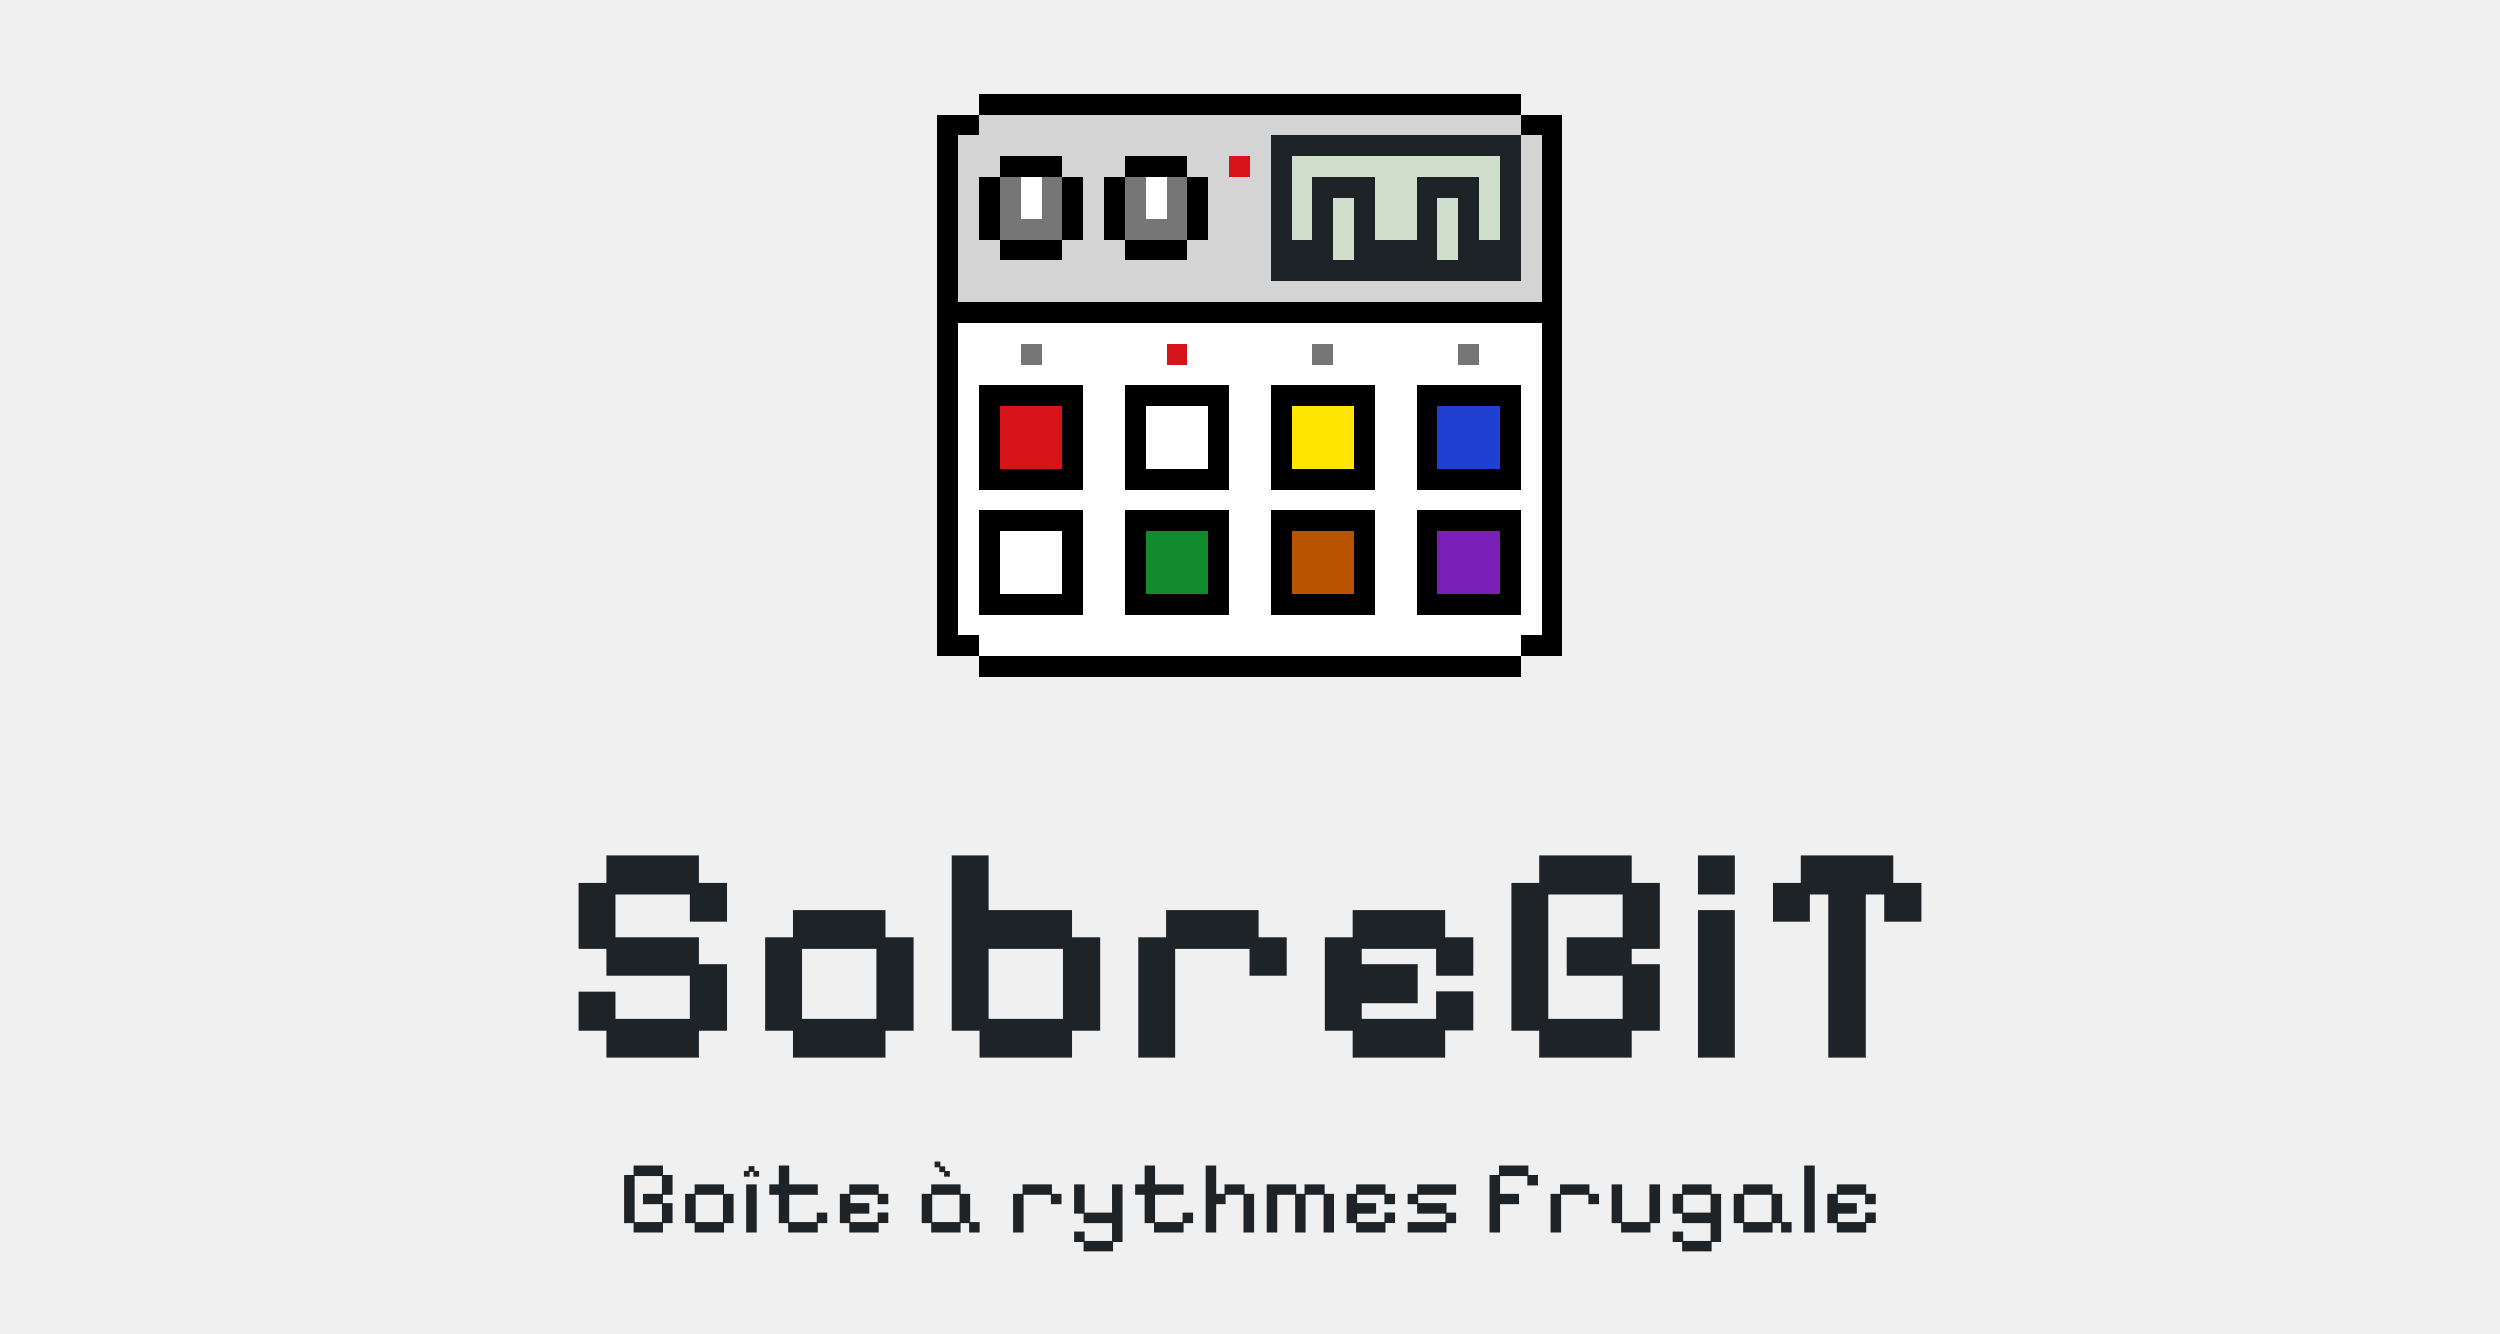
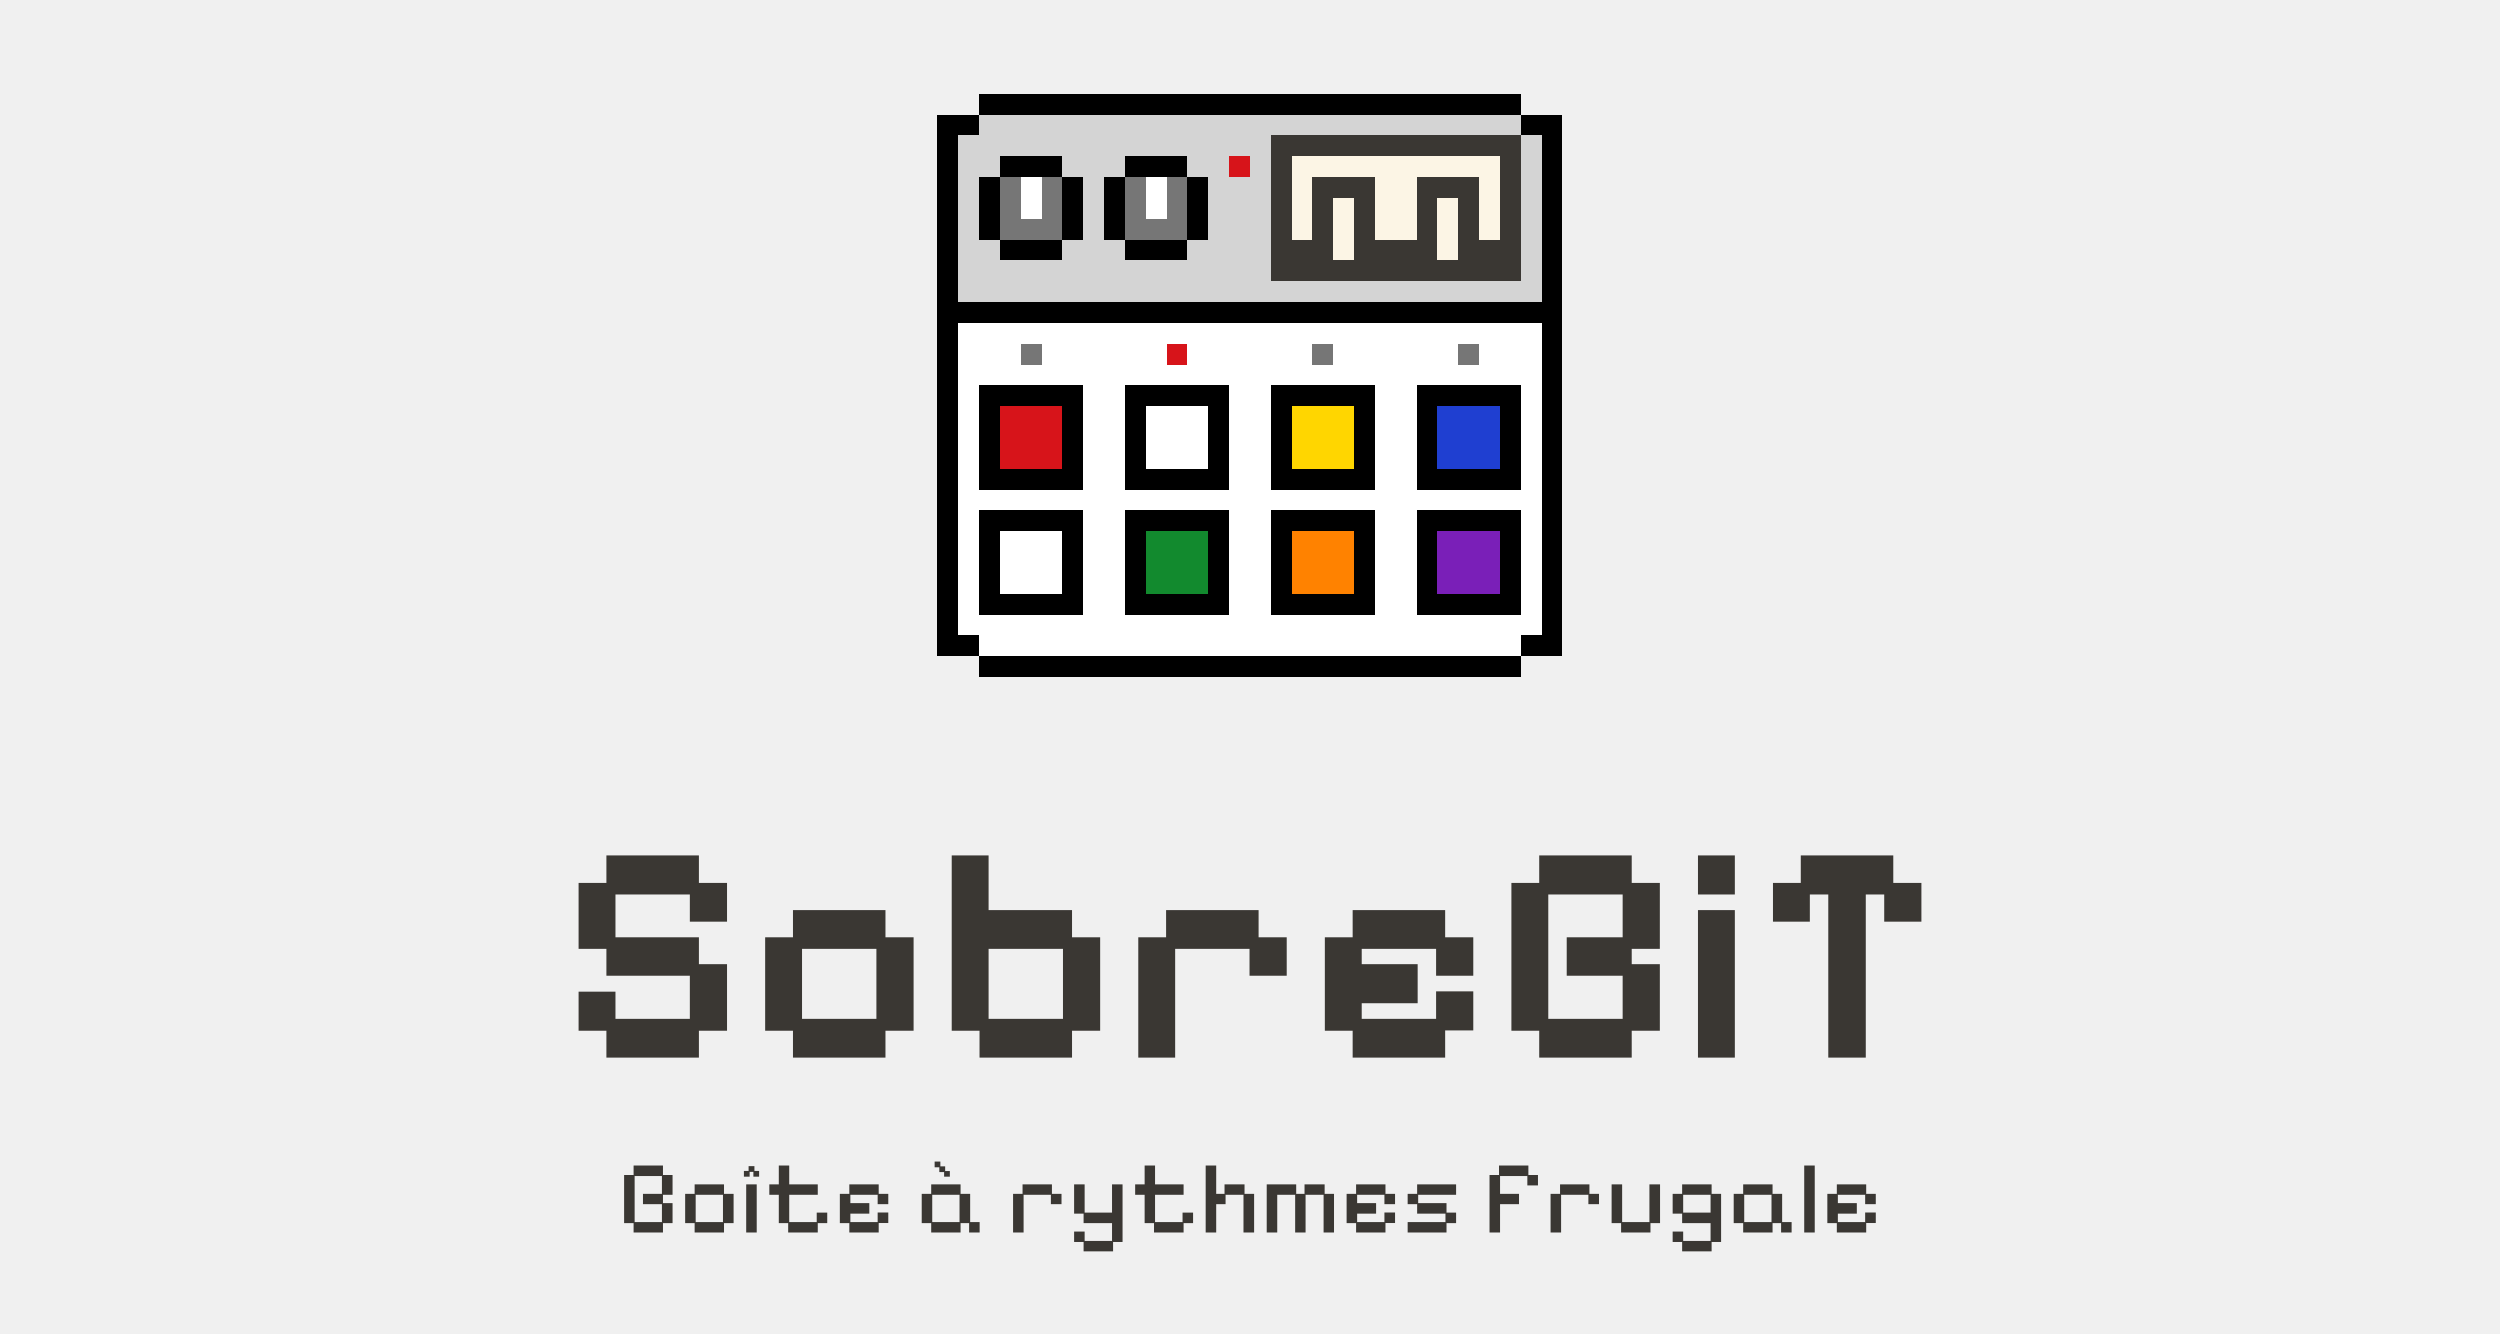
<svg xmlns="http://www.w3.org/2000/svg" viewBox="0 0 960 512" width="960" height="512">
  <g transform="translate(352 20) scale(8)" shape-rendering="crispEdges">
    <path fill="#000000" d="M3 2h26v1h-26zM1 3h2v1h-2zM29 3h2v1h-2zM1 4h1v1h-1zM30 4h1v1h-1zM1 5h1v1h-1zM4 5h3v1h-3zM10 5h3v1h-3zM30 5h1v1h-1zM1 6h1v1h-1zM3 6h1v1h-1zM7 6h1v1h-1zM9 6h1v1h-1zM13 6h1v1h-1zM30 6h1v1h-1zM1 7h1v1h-1zM3 7h1v1h-1zM7 7h1v1h-1zM9 7h1v1h-1zM13 7h1v1h-1zM30 7h1v1h-1zM1 8h1v1h-1zM3 8h1v1h-1zM7 8h1v1h-1zM9 8h1v1h-1zM13 8h1v1h-1zM30 8h1v1h-1zM1 9h1v1h-1zM4 9h3v1h-3zM10 9h3v1h-3zM30 9h1v1h-1zM1 10h1v1h-1zM30 10h1v1h-1zM1 11h1v1h-1zM30 11h1v1h-1zM1 12h30v1h-30zM1 13h1v1h-1zM30 13h1v1h-1zM1 14h1v1h-1zM30 14h1v1h-1zM1 15h1v1h-1zM30 15h1v1h-1zM1 16h1v1h-1zM3 16h5v1h-5zM10 16h5v1h-5zM17 16h5v1h-5zM24 16h5v1h-5zM30 16h1v1h-1zM1 17h1v1h-1zM3 17h1v1h-1zM7 17h1v1h-1zM10 17h1v1h-1zM14 17h1v1h-1zM17 17h1v1h-1zM21 17h1v1h-1zM24 17h1v1h-1zM28 17h1v1h-1zM30 17h1v1h-1zM1 18h1v1h-1zM3 18h1v1h-1zM7 18h1v1h-1zM10 18h1v1h-1zM14 18h1v1h-1zM17 18h1v1h-1zM21 18h1v1h-1zM24 18h1v1h-1zM28 18h1v1h-1zM30 18h1v1h-1zM1 19h1v1h-1zM3 19h1v1h-1zM7 19h1v1h-1zM10 19h1v1h-1zM14 19h1v1h-1zM17 19h1v1h-1zM21 19h1v1h-1zM24 19h1v1h-1zM28 19h1v1h-1zM30 19h1v1h-1zM1 20h1v1h-1zM3 20h5v1h-5zM10 20h5v1h-5zM17 20h5v1h-5zM24 20h5v1h-5zM30 20h1v1h-1zM1 21h1v1h-1zM30 21h1v1h-1zM1 22h1v1h-1zM3 22h5v1h-5zM10 22h5v1h-5zM17 22h5v1h-5zM24 22h5v1h-5zM30 22h1v1h-1zM1 23h1v1h-1zM3 23h1v1h-1zM7 23h1v1h-1zM10 23h1v1h-1zM14 23h1v1h-1zM17 23h1v1h-1zM21 23h1v1h-1zM24 23h1v1h-1zM28 23h1v1h-1zM30 23h1v1h-1zM1 24h1v1h-1zM3 24h1v1h-1zM7 24h1v1h-1zM10 24h1v1h-1zM14 24h1v1h-1zM17 24h1v1h-1zM21 24h1v1h-1zM24 24h1v1h-1zM28 24h1v1h-1zM30 24h1v1h-1zM1 25h1v1h-1zM3 25h1v1h-1zM7 25h1v1h-1zM10 25h1v1h-1zM14 25h1v1h-1zM17 25h1v1h-1zM21 25h1v1h-1zM24 25h1v1h-1zM28 25h1v1h-1zM30 25h1v1h-1zM1 26h1v1h-1zM3 26h5v1h-5zM10 26h5v1h-5zM17 26h5v1h-5zM24 26h5v1h-5zM30 26h1v1h-1zM1 27h1v1h-1zM30 27h1v1h-1zM1 28h2v1h-2zM29 28h2v1h-2zM3 29h26v1h-26z" />
-     <path fill="#1E2328" d="M17 4h12v1h-12zM17 5h1v1h-1zM28 5h1v1h-1zM17 6h1v1h-1zM19 6h3v1h-3zM24 6h3v1h-3zM28 6h1v1h-1zM17 7h1v1h-1zM19 7h1v1h-1zM21 7h1v1h-1zM24 7h1v1h-1zM26 7h1v1h-1zM28 7h1v1h-1zM17 8h1v1h-1zM19 8h1v1h-1zM21 8h1v1h-1zM24 8h1v1h-1zM26 8h1v1h-1zM28 8h1v1h-1zM17 9h3v1h-3zM21 9h4v1h-4zM26 9h3v1h-3zM17 10h12v1h-12z" />
+     <path fill="#3A3733" d="M17 4h12v1h-12zM17 5h1v1h-1zM28 5h1v1h-1zM17 6h1v1h-1zM19 6h3v1h-3zM24 6h3v1h-3zM28 6h1v1h-1zM17 7h1v1h-1zM19 7h1v1h-1zM21 7h1v1h-1zM24 7h1v1h-1zM26 7h1v1h-1zM28 7h1v1h-1zM17 8h1v1h-1zM19 8h1v1h-1zM21 8h1v1h-1zM24 8h1v1h-1zM26 8h1v1h-1zM28 8h1v1h-1zM17 9h3v1h-3zM21 9h4v1h-4zM26 9h3v1h-3zM17 10h12v1h-12z" />
    <path fill="#ffffff" d="M5 6h1v1h-1zM11 6h1v1h-1zM5 7h1v1h-1zM11 7h1v1h-1zM2 13h28v1h-28zM2 14h3v1h-3zM6 14h6v1h-6zM13 14h6v1h-6zM20 14h6v1h-6zM27 14h3v1h-3zM2 15h28v1h-28zM2 16h1v1h-1zM8 16h2v1h-2zM15 16h2v1h-2zM22 16h2v1h-2zM29 16h1v1h-1zM2 17h1v1h-1zM8 17h2v1h-2zM11 17h3v1h-3zM15 17h2v1h-2zM22 17h2v1h-2zM29 17h1v1h-1zM2 18h1v1h-1zM8 18h2v1h-2zM11 18h3v1h-3zM15 18h2v1h-2zM22 18h2v1h-2zM29 18h1v1h-1zM2 19h1v1h-1zM8 19h2v1h-2zM11 19h3v1h-3zM15 19h2v1h-2zM22 19h2v1h-2zM29 19h1v1h-1zM2 20h1v1h-1zM8 20h2v1h-2zM15 20h2v1h-2zM22 20h2v1h-2zM29 20h1v1h-1zM2 21h28v1h-28zM2 22h1v1h-1zM8 22h2v1h-2zM15 22h2v1h-2zM22 22h2v1h-2zM29 22h1v1h-1zM2 23h1v1h-1zM4 23h3v1h-3zM8 23h2v1h-2zM15 23h2v1h-2zM22 23h2v1h-2zM29 23h1v1h-1zM2 24h1v1h-1zM4 24h3v1h-3zM8 24h2v1h-2zM15 24h2v1h-2zM22 24h2v1h-2zM29 24h1v1h-1zM2 25h1v1h-1zM4 25h3v1h-3zM8 25h2v1h-2zM15 25h2v1h-2zM22 25h2v1h-2zM29 25h1v1h-1zM2 26h1v1h-1zM8 26h2v1h-2zM15 26h2v1h-2zM22 26h2v1h-2zM29 26h1v1h-1zM2 27h28v1h-28zM3 28h26v1h-26z" />
    <path fill="#d4d4d4" d="M3 3h26v1h-26zM2 4h15v1h-15zM29 4h1v1h-1zM2 5h2v1h-2zM7 5h3v1h-3zM13 5h2v1h-2zM16 5h1v1h-1zM29 5h1v1h-1zM2 6h1v1h-1zM8 6h1v1h-1zM14 6h3v1h-3zM29 6h1v1h-1zM2 7h1v1h-1zM8 7h1v1h-1zM14 7h3v1h-3zM29 7h1v1h-1zM2 8h1v1h-1zM8 8h1v1h-1zM14 8h3v1h-3zM29 8h1v1h-1zM2 9h2v1h-2zM7 9h3v1h-3zM13 9h4v1h-4zM29 9h1v1h-1zM2 10h15v1h-15zM29 10h1v1h-1zM2 11h28v1h-28z" />
-     <path fill="#CFDFCC" d="M18 5h10v1h-10zM18 6h1v1h-1zM22 6h2v1h-2zM27 6h1v1h-1zM18 7h1v1h-1zM20 7h1v1h-1zM22 7h2v1h-2zM25 7h1v1h-1zM27 7h1v1h-1zM18 8h1v1h-1zM20 8h1v1h-1zM22 8h2v1h-2zM25 8h1v1h-1zM27 8h1v1h-1zM20 9h1v1h-1zM25 9h1v1h-1z" />
+     <path fill="#FCF5E5" d="M18 5h10v1h-10zM18 6h1v1h-1zM22 6h2v1h-2zM27 6h1v1h-1zM18 7h1v1h-1zM20 7h1v1h-1zM22 7h2v1h-2zM25 7h1v1h-1zM27 7h1v1h-1zM18 8h1v1h-1zM20 8h1v1h-1zM22 8h2v1h-2zM25 8h1v1h-1zM27 8h1v1h-1zM20 9h1v1h-1zM25 9h1v1h-1z" />
    <path fill="#767676" d="M4 6h1v1h-1zM6 6h1v1h-1zM10 6h1v1h-1zM12 6h1v1h-1zM4 7h1v1h-1zM6 7h1v1h-1zM10 7h1v1h-1zM12 7h1v1h-1zM4 8h3v1h-3zM10 8h3v1h-3zM5 14h1v1h-1zM19 14h1v1h-1zM26 14h1v1h-1z" />
    <path fill="#D7141A" d="M15 5h1v1h-1zM12 14h1v1h-1zM4 17h3v1h-3zM4 18h3v1h-3zM4 19h3v1h-3z" />
    <path fill="#1F3FD1" d="M25 17h3v1h-3zM25 18h3v1h-3zM25 19h3v1h-3z" />
-     <path fill="#FFE500" d="M18 17h3v1h-3zM18 18h3v1h-3zM18 19h3v1h-3z" />
+     <path fill="#FFD600" d="M18 17h3v1h-3zM18 18h3v1h-3zM18 19h3v1h-3z" />
    <path fill="#128A2E" d="M11 23h3v1h-3zM11 24h3v1h-3zM11 25h3v1h-3z" />
-     <path fill="#B85400" d="M18 23h3v1h-3zM18 24h3v1h-3zM18 25h3v1h-3z" />
+     <path fill="#FF8200" d="M18 23h3v1h-3zM18 24h3v1h-3zM18 25h3v1h-3z" />
    <path fill="#7A1FB8" d="M25 23h3v1h-3zM25 24h3v1h-3zM25 25h3v1h-3z" />
  </g>
-   <path fill="#1E2328" d="M232.86 406.12V395.8H222.18V380.8H236.34V391.24H264.9V374.68H232.86V364.36H222.18V339.04H232.86V328.48H268.38V339.04H279.18V353.92H264.9V343.48H236.34V359.92H268.38V370.24H279.18V395.8H268.38V406.12ZM304.5 406.12V395.8H293.82V359.92H304.5V349.48H340.02V359.92H350.82V395.8H340.02V406.12ZM307.98 391.24H336.54V364.36H307.98ZM376.14 406.12V395.8H365.46V328.48H379.62V349.48H411.66V359.92H422.46V395.8H411.66V406.12ZM379.62 391.24H408.18V364.36H379.62ZM437.1 406.12V359.92H447.78V349.48H483.3V359.92H494.1V374.68H479.82V364.36H451.26V406.12ZM519.42 406.12V395.8H508.74V359.92H519.42V349.48H554.94V359.92H565.74V374.68H551.46V364.36H522.9V370.24H544.38V385.24H522.9V391.24H551.46V380.68H565.74V395.68H554.94V406.12ZM591.06 406.12V395.8H580.38V339.04H591.06V328.48H626.58V339.04H637.38V364.36H626.58V370.24H637.38V395.8H626.58V406.12ZM594.54 391.24H623.1V374.68H601.62V359.92H623.1V343.48H594.54ZM652.02 406.12V349.48H666.18V406.12ZM652.02 343.48V328.48H666.18V343.48ZM702.06 406.12V343.48H694.98V353.92H680.82V339.04H691.5V328.48H727.02V339.04H737.82V353.92H723.54V343.48H716.46V406.12Z" />
-   <path fill="#1E2328" d="M243.3 473.28V469.68H239.66V451.2H243.3V447.56H254.58V451.2H258.26V458.8H254.58V462H258.26V469.68H254.58V473.28ZM243.7 469.28H254.18V462.4H246.9V458.44H254.18V451.6H243.7ZM266.74 473.28V469.68H263.1V458.44H266.74V454.8H278.02V458.44H281.7V469.68H278.02V473.28ZM267.14 469.28H277.62V458.8H267.14ZM286.54 473.28V454.8H290.58V473.28ZM285.66 451.84V449.64H287.46V447.8H289.7V449.64H291.5V451.84H289.3V450H287.86V451.84ZM302.66 473.28V469.68H299.06V458.8H295.42V454.8H299.06V447.56H303.06V454.8H314.02V458.8H303.06V469.28H313.62V465.64H317.66V469.68H314.02V473.28ZM326.14 473.28V469.68H322.5V458.44H326.14V454.8H337.42V458.44H341.1V462.4H337.02V458.8H326.54V462H333.82V466.04H326.54V469.28H337.02V465.6H341.1V469.64H337.42V473.28ZM357.58 473.28V469.68H353.94V458.44H357.58V454.8H368.86V458.44H372.54V469.28H376.18V473.28H372.14V469.68H368.86V473.28ZM357.98 469.28H368.46V458.8H357.98ZM362.54 451.84V450.08H360.7V448.24H358.9V446.04H361.1V447.88H362.94V449.68H364.74V451.84ZM389.02 473.28V458.44H392.66V454.8H403.94V458.44H407.62V462.4H403.54V458.8H393.06V473.28ZM416.1 480.52V476.92H412.46V472.92H416.5V476.52H427.02V469.68H416.1V466.04H412.46V454.8H416.5V465.64H427.02V454.8H431.06V476.92H427.42V480.52ZM443.14 473.28V469.68H439.54V458.8H435.9V454.8H439.54V447.56H443.54V454.8H454.5V458.8H443.54V469.28H454.1V465.64H458.14V469.68H454.5V473.28ZM462.98 473.28V447.56H467.02V458.44H470.22V454.8H477.9V458.44H481.58V473.28H477.5V458.8H470.62V462.4H467.02V473.28ZM486.42 473.28V454.8H497.74V458.44H500.94V454.8H508.66V458.44H512.26V473.28H508.26V458.8H501.34V473.28H497.34V458.8H490.46V473.28ZM520.74 473.28V469.68H517.1V458.44H520.74V454.8H532.02V458.44H535.7V462.4H531.62V458.8H521.14V462H528.42V466.04H521.14V469.28H531.62V465.6H535.7V469.64H532.02V473.28ZM540.54 473.28V469.28H555.06V466.04H544.18V462.4H540.54V458.44H544.18V454.8H559.14V458.8H544.58V462H555.46V465.64H559.14V469.68H555.46V473.28ZM571.98 473.28V451.2H575.62V447.56H586.9V451.2H590.58V455.2H586.5V451.6H576.02V458.44H583.3V462.4H576.02V473.28ZM595.42 473.28V458.44H599.06V454.8H610.34V458.44H614.02V462.4H609.94V458.8H599.46V473.28ZM622.5 473.28V469.68H618.86V454.8H622.9V469.28H633.38V454.8H637.46V469.68H633.78V473.28ZM645.94 480.52V476.92H642.3V472.92H646.34V476.52H656.86V469.68H645.94V466.04H642.3V458.44H645.94V454.8H657.26V458.44H660.9V476.92H657.26V480.52ZM646.34 465.64H656.86V458.8H646.34ZM669.38 473.28V469.68H665.74V458.44H669.38V454.8H680.66V458.44H684.34V469.28H687.98V473.28H683.94V469.68H680.66V473.28ZM669.78 469.28H680.26V458.8H669.78ZM692.82 473.28V447.56H696.86V473.28ZM705.34 473.28V469.68H701.7V458.44H705.34V454.8H716.62V458.44H720.3V462.4H716.22V458.8H705.74V462H713.02V466.04H705.74V469.28H716.22V465.6H720.3V469.64H716.62V473.28Z" />
+   <path fill="#3A3733" d="M232.86 406.12V395.8H222.18V380.8H236.34V391.24H264.9V374.68H232.86V364.36H222.18V339.04H232.86V328.48H268.38V339.04H279.18V353.92H264.9V343.48H236.34V359.92H268.38V370.24H279.18V395.8H268.38V406.12ZM304.5 406.12V395.8H293.82V359.92H304.5V349.48H340.02V359.92H350.82V395.8H340.02V406.12ZM307.98 391.24H336.54V364.36H307.98ZM376.14 406.12V395.8H365.46V328.48H379.62V349.48H411.66V359.92H422.46V395.8H411.66V406.12ZM379.62 391.24H408.18V364.36H379.62ZM437.1 406.12V359.92H447.78V349.48H483.3V359.92H494.1V374.68H479.82V364.36H451.26V406.12ZM519.42 406.12V395.8H508.74V359.92H519.42V349.48H554.94V359.92H565.74V374.68H551.46V364.36H522.9V370.24H544.38V385.24H522.9V391.24H551.46V380.68H565.74V395.68H554.94V406.12ZM591.06 406.12V395.8H580.38V339.04H591.06V328.48H626.58V339.04H637.38V364.36H626.58V370.24H637.38V395.8H626.58V406.12ZM594.54 391.24H623.1V374.68H601.62V359.92H623.1V343.48H594.54ZM652.02 406.12V349.48H666.18V406.12ZM652.02 343.48V328.48H666.18V343.48ZM702.06 406.12V343.48H694.98V353.92H680.82V339.04H691.5V328.48H727.02V339.04H737.82V353.92H723.54V343.48H716.46V406.12Z" />
+   <path fill="#3A3733" d="M243.3 473.28V469.68H239.66V451.2H243.3V447.56H254.58V451.2H258.26V458.8H254.58V462H258.26V469.68H254.58V473.28ZM243.7 469.28H254.18V462.4H246.9V458.44H254.18V451.6H243.7ZM266.74 473.28V469.68H263.1V458.44H266.74V454.8H278.02V458.44H281.7V469.68H278.02V473.28ZM267.14 469.28H277.62V458.8H267.14ZM286.54 473.28V454.8H290.58V473.28ZM285.66 451.84V449.64H287.46V447.8H289.7V449.64H291.5V451.84H289.3V450H287.86V451.84ZM302.66 473.28V469.68H299.06V458.8H295.42V454.8H299.06V447.56H303.06V454.8H314.02V458.8H303.06V469.28H313.62V465.64H317.66V469.68H314.02V473.28ZM326.14 473.28V469.68H322.5V458.44H326.14V454.8H337.42V458.44H341.1V462.4H337.02V458.8H326.54V462H333.82V466.04H326.54V469.28H337.02V465.6H341.1V469.64H337.42V473.28ZM357.58 473.28V469.68H353.94V458.44H357.58V454.8H368.86V458.44H372.54V469.28H376.18V473.28H372.14V469.68H368.86V473.28ZM357.98 469.28H368.46V458.8H357.98ZM362.54 451.84V450.08H360.7V448.24H358.9V446.04H361.1V447.88H362.94V449.68H364.74V451.84ZM389.02 473.28V458.44H392.66V454.8H403.94V458.44H407.62V462.4H403.54V458.8H393.06V473.28ZM416.1 480.52V476.92H412.46V472.92H416.5V476.52H427.02V469.68H416.1V466.04H412.46V454.8H416.5V465.64H427.02V454.8H431.06V476.92H427.42V480.52ZM443.14 473.28V469.68H439.54V458.8H435.9V454.8H439.54V447.56H443.54V454.8H454.5V458.8H443.54V469.28H454.1V465.64H458.14V469.68H454.5V473.28ZM462.98 473.28V447.56H467.02V458.44H470.22V454.8H477.9V458.44H481.58V473.28H477.5V458.8H470.62V462.4H467.02V473.28ZM486.42 473.28V454.8H497.74V458.44H500.94V454.8H508.66V458.44H512.26V473.28H508.26V458.8H501.34V473.28H497.34V458.8H490.46V473.28ZM520.74 473.28V469.68H517.1V458.44H520.74V454.8H532.02V458.44H535.7V462.4H531.62V458.8H521.14V462H528.42V466.04H521.14V469.28H531.62V465.6H535.7V469.64H532.02V473.28ZM540.54 473.28V469.28H555.06V466.04H544.18V462.4H540.54V458.44H544.18V454.8H559.14V458.8H544.58V462H555.46V465.64H559.14V469.68H555.46V473.28ZM571.98 473.28V451.2H575.62V447.56H586.9V451.2H590.58V455.2H586.5V451.6H576.02V458.44H583.3V462.4H576.02V473.28ZM595.42 473.28V458.44H599.06V454.8H610.34V458.44H614.02V462.4H609.94V458.8H599.46V473.28ZM622.5 473.28V469.68H618.86V454.8H622.9V469.28H633.38V454.8H637.46V469.68H633.78V473.28ZM645.94 480.52V476.92H642.3V472.92H646.34V476.52H656.86V469.68H645.94V466.04H642.3V458.44H645.94V454.8H657.26V458.44H660.9V476.92H657.26V480.52ZM646.34 465.64H656.86V458.8H646.34ZM669.38 473.28V469.68H665.74V458.44H669.38V454.8H680.66V458.44H684.34V469.28H687.98V473.28H683.94V469.68H680.66V473.28ZM669.78 469.28H680.26V458.8H669.78ZM692.82 473.28V447.56H696.86V473.28ZM705.34 473.28V469.68H701.7V458.44H705.34V454.8H716.62V458.44H720.3V462.4H716.22V458.8H705.74V462H713.02V466.04H705.74V469.28H716.22V465.6H720.3V469.64H716.62V473.28Z" />
</svg>
